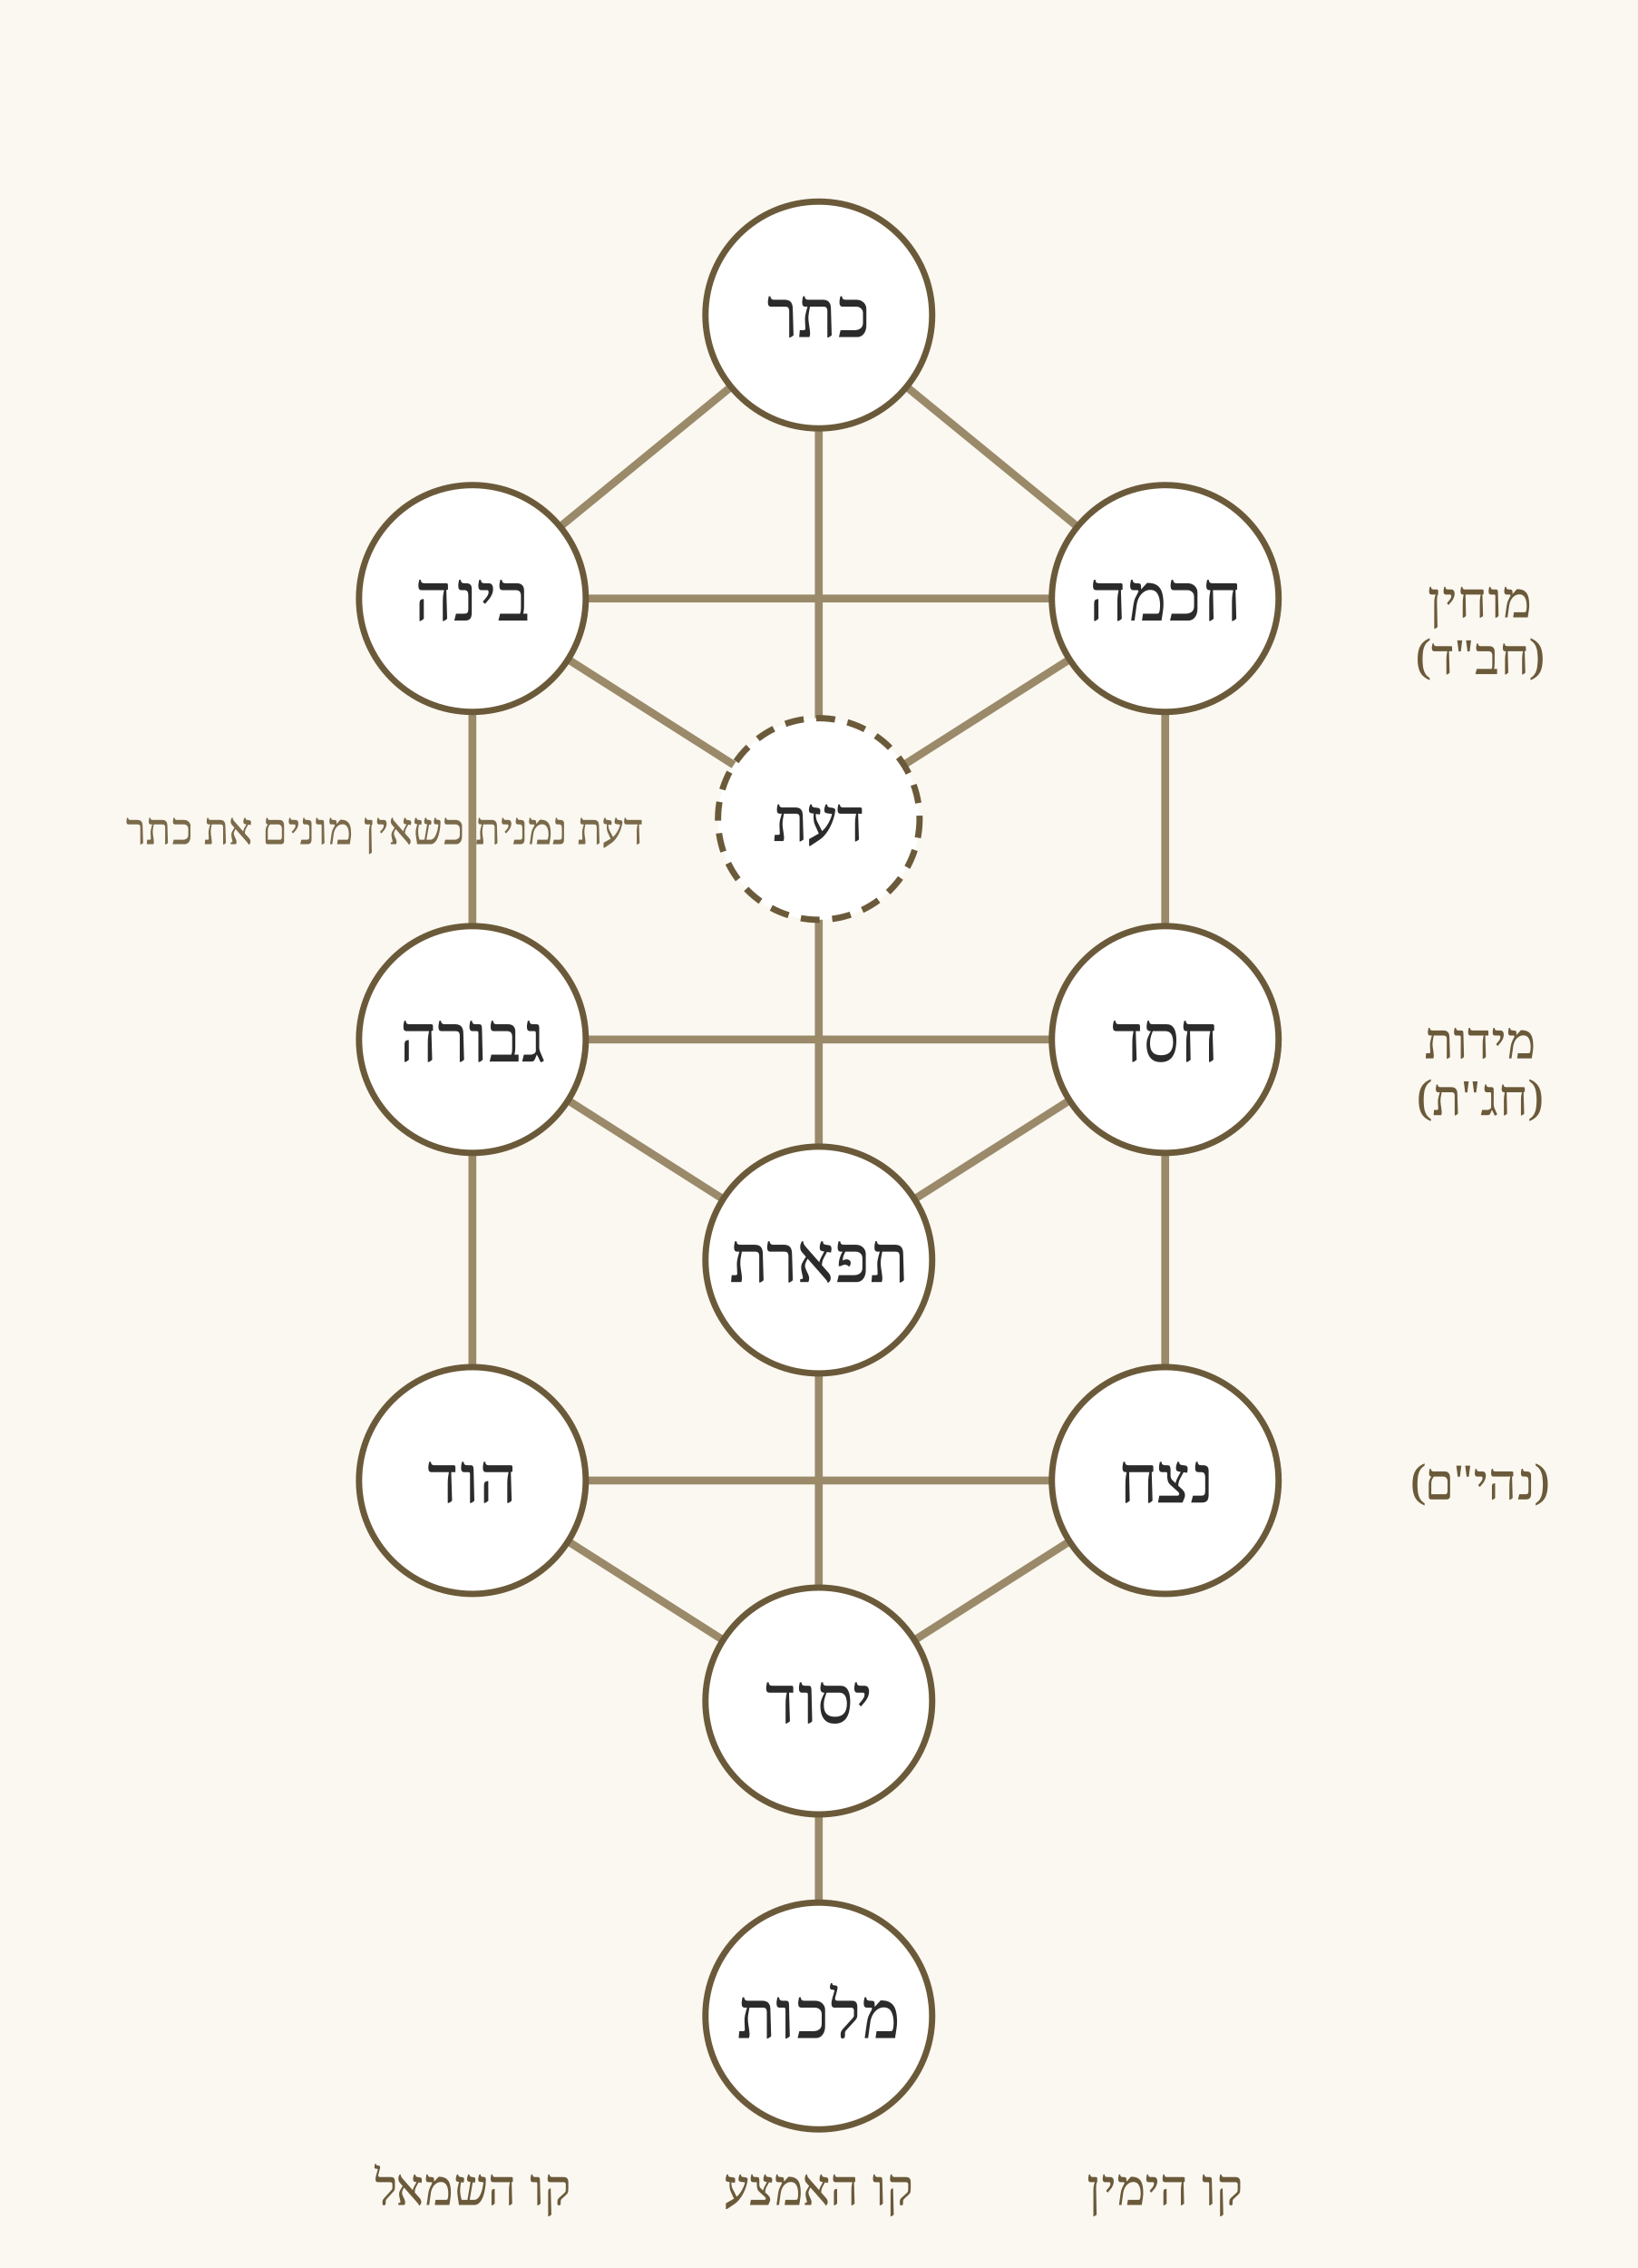
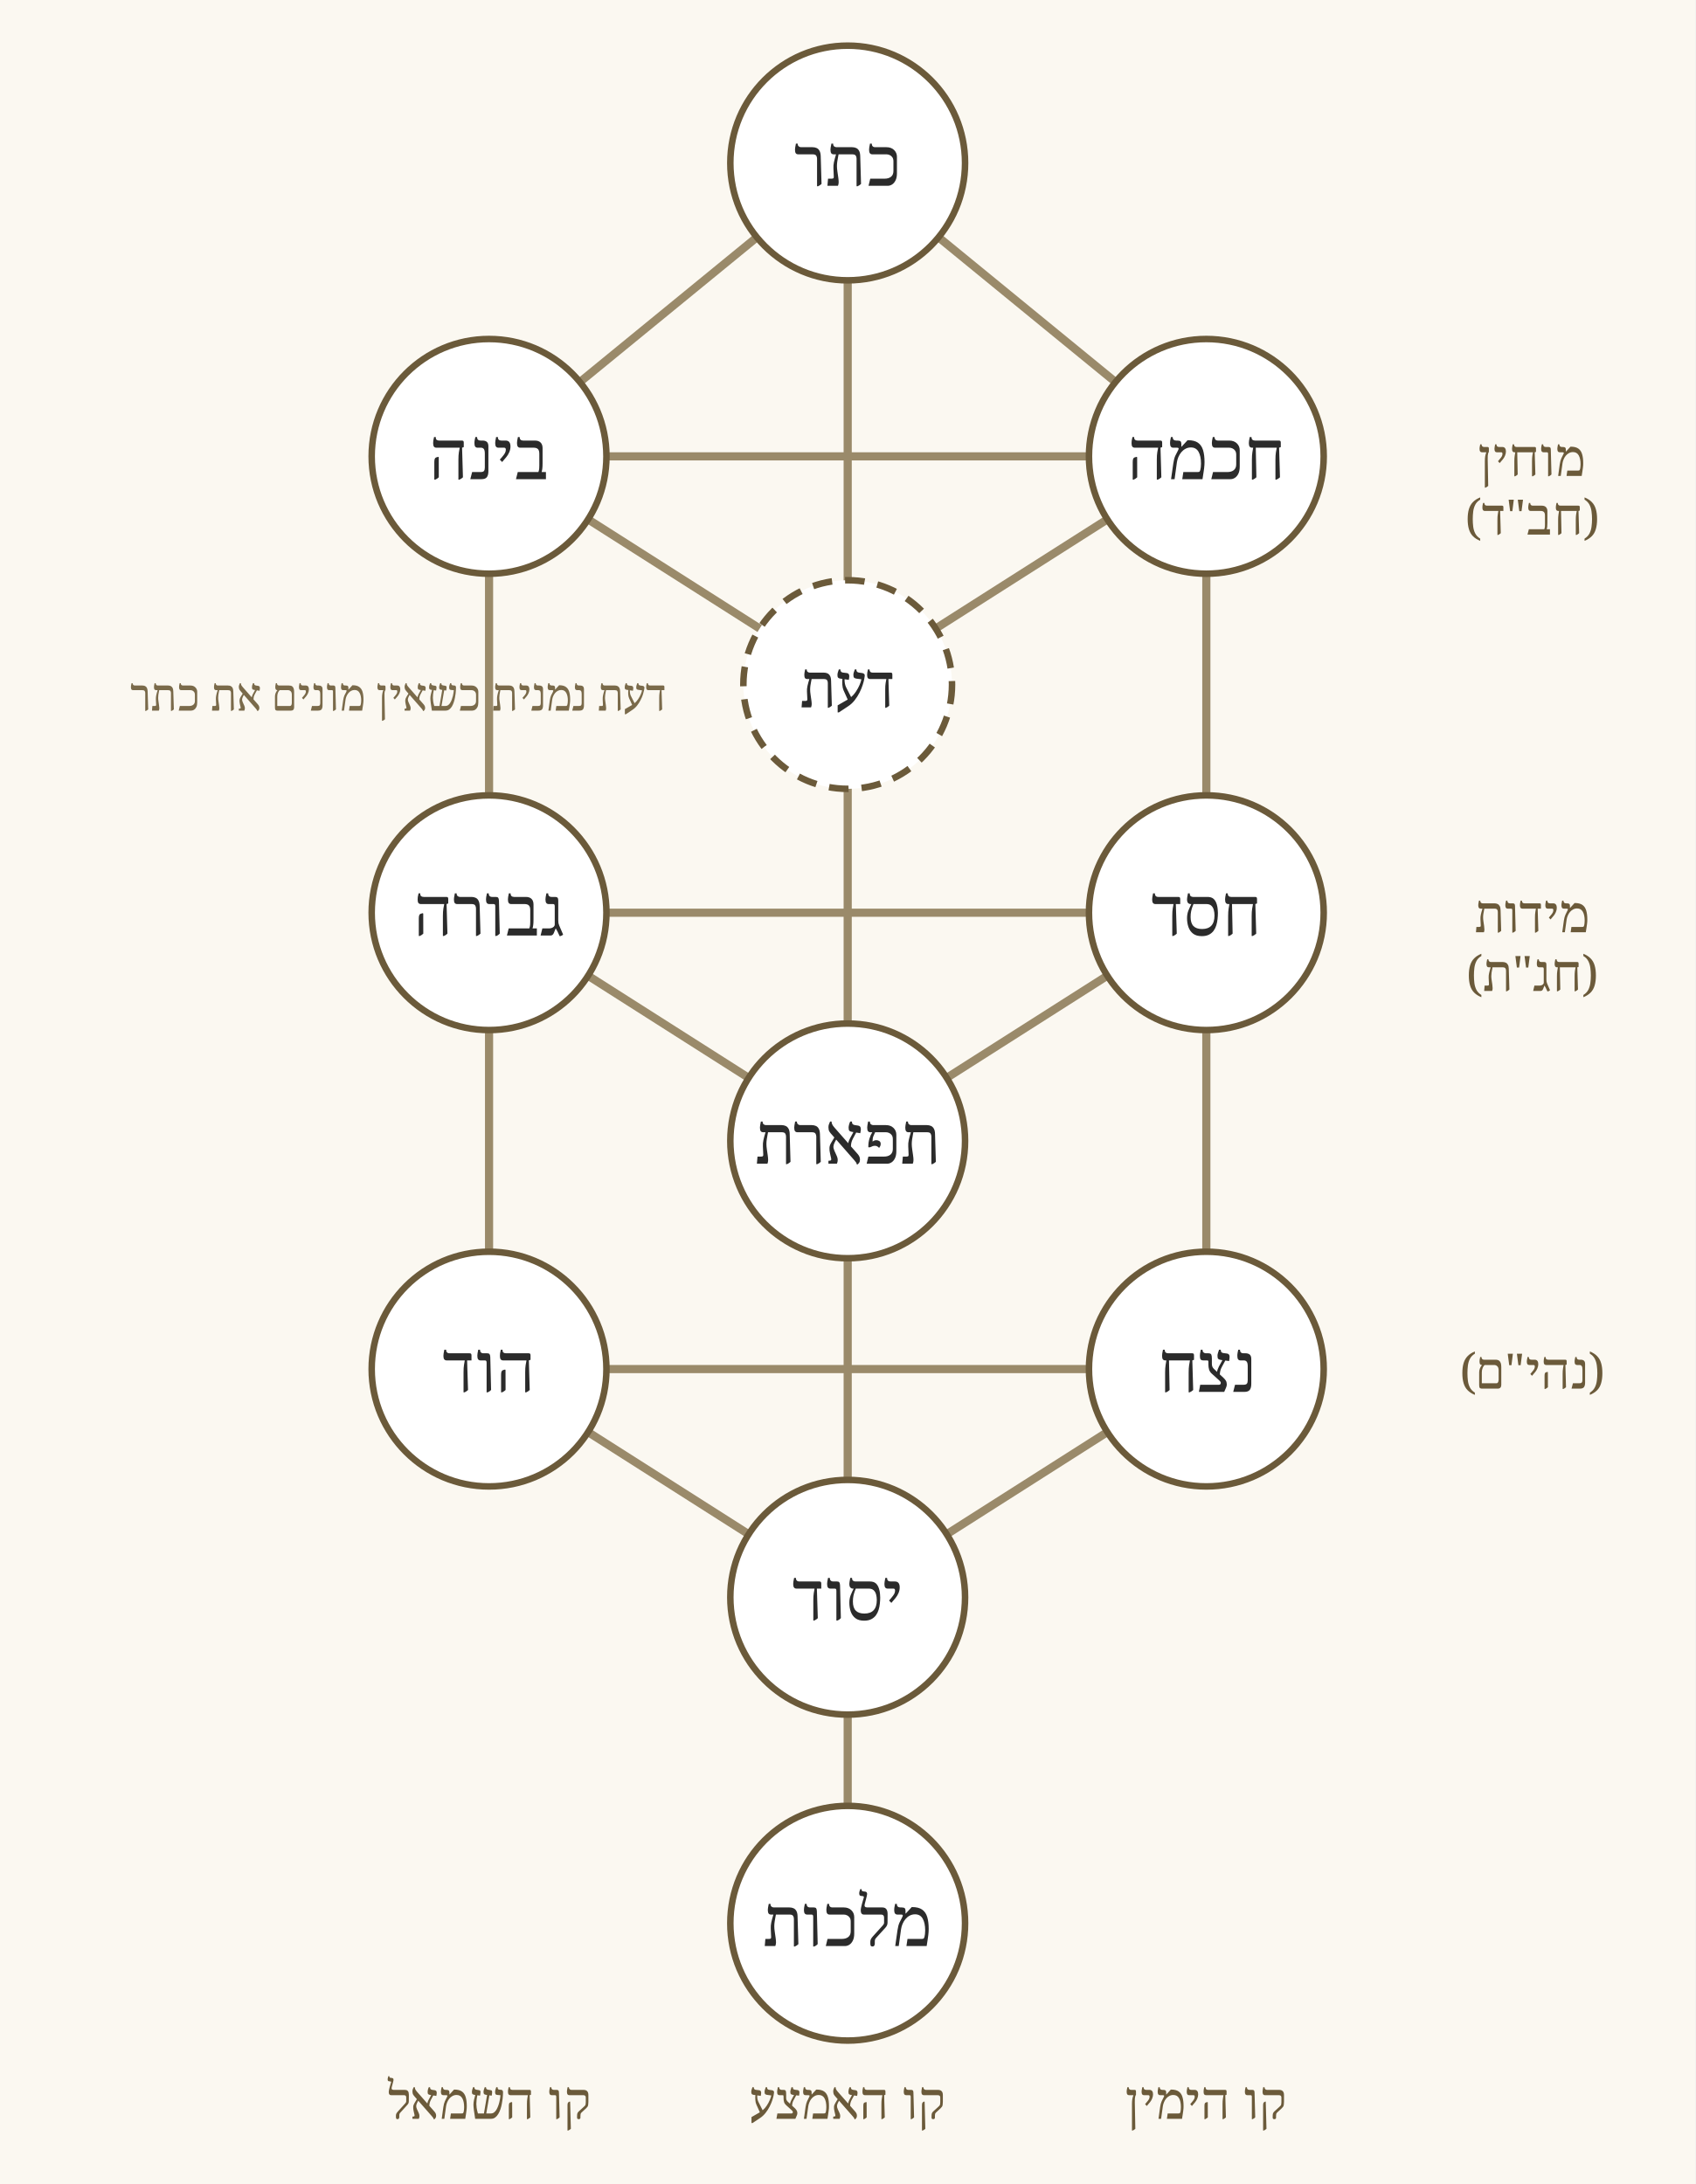
- <svg xmlns="http://www.w3.org/2000/svg" viewBox="0 0 520 720" font-family="David, 'Frank Ruehl CLM', 'Noto Serif Hebrew', serif" direction="rtl">
-   <rect width="520" height="720" fill="#fbf8f1" />
+ <svg xmlns="http://www.w3.org/2000/svg" viewBox="0 50 520 670" font-family="David, 'Frank Ruehl CLM', 'Noto Serif Hebrew', serif" direction="rtl">
+   <rect y="50" width="520" height="670" fill="#fbf8f1" />
  <g stroke="#9a8a6a" stroke-width="2.5" fill="none">
    <line x1="370" y1="190" x2="370" y2="470" />
    <line x1="150" y1="190" x2="150" y2="470" />
    <line x1="260" y1="100" x2="260" y2="640" />
    <line x1="370" y1="190" x2="150" y2="190" />
    <line x1="370" y1="330" x2="150" y2="330" />
    <line x1="370" y1="470" x2="150" y2="470" />
    <line x1="260" y1="100" x2="370" y2="190" />
    <line x1="260" y1="100" x2="150" y2="190" />
    <line x1="370" y1="190" x2="260" y2="260" />
    <line x1="150" y1="190" x2="260" y2="260" />
    <line x1="370" y1="330" x2="260" y2="400" />
    <line x1="150" y1="330" x2="260" y2="400" />
    <line x1="370" y1="470" x2="260" y2="540" />
    <line x1="150" y1="470" x2="260" y2="540" />
  </g>
  <g font-size="20" text-anchor="middle">
    <g fill="#fff" stroke="#6b5a3a" stroke-width="2">
      <circle cx="260" cy="100" r="36" />
      <circle cx="370" cy="190" r="36" />
      <circle cx="150" cy="190" r="36" />
      <circle cx="260" cy="260" r="32" stroke-dasharray="6 4" />
      <circle cx="370" cy="330" r="36" />
      <circle cx="150" cy="330" r="36" />
      <circle cx="260" cy="400" r="36" />
      <circle cx="370" cy="470" r="36" />
      <circle cx="150" cy="470" r="36" />
      <circle cx="260" cy="540" r="36" />
      <circle cx="260" cy="640" r="36" />
    </g>
    <g fill="#2b2b2b">
      <text x="260" y="107">כתר</text>
      <text x="370" y="197">חכמה</text>
      <text x="150" y="197">בינה</text>
      <text x="260" y="267" font-size="18">דעת</text>
      <text x="370" y="337">חסד</text>
      <text x="150" y="337">גבורה</text>
      <text x="260" y="407">תפארת</text>
      <text x="370" y="477">נצח</text>
      <text x="150" y="477">הוד</text>
      <text x="260" y="547">יסוד</text>
      <text x="260" y="647">מלכות</text>
    </g>
  </g>
  <g font-size="15" fill="#6b5a3a" text-anchor="middle">
    <text x="470" y="196">מוחין</text>
    <text x="470" y="214">(חב"ד)</text>
    <text x="470" y="336">מידות</text>
    <text x="470" y="354">(חג"ת)</text>
    <text x="470" y="476">(נהי"ם)</text>
    <text x="370" y="700">קו הימין</text>
    <text x="260" y="700">קו האמצע</text>
    <text x="150" y="700">קו השמאל</text>
  </g>
  <text x="40" y="268" font-size="13" fill="#7a6a4a" text-anchor="start" direction="ltr">‏דעת נמנית כשאין מונים את כתר</text>
</svg>
